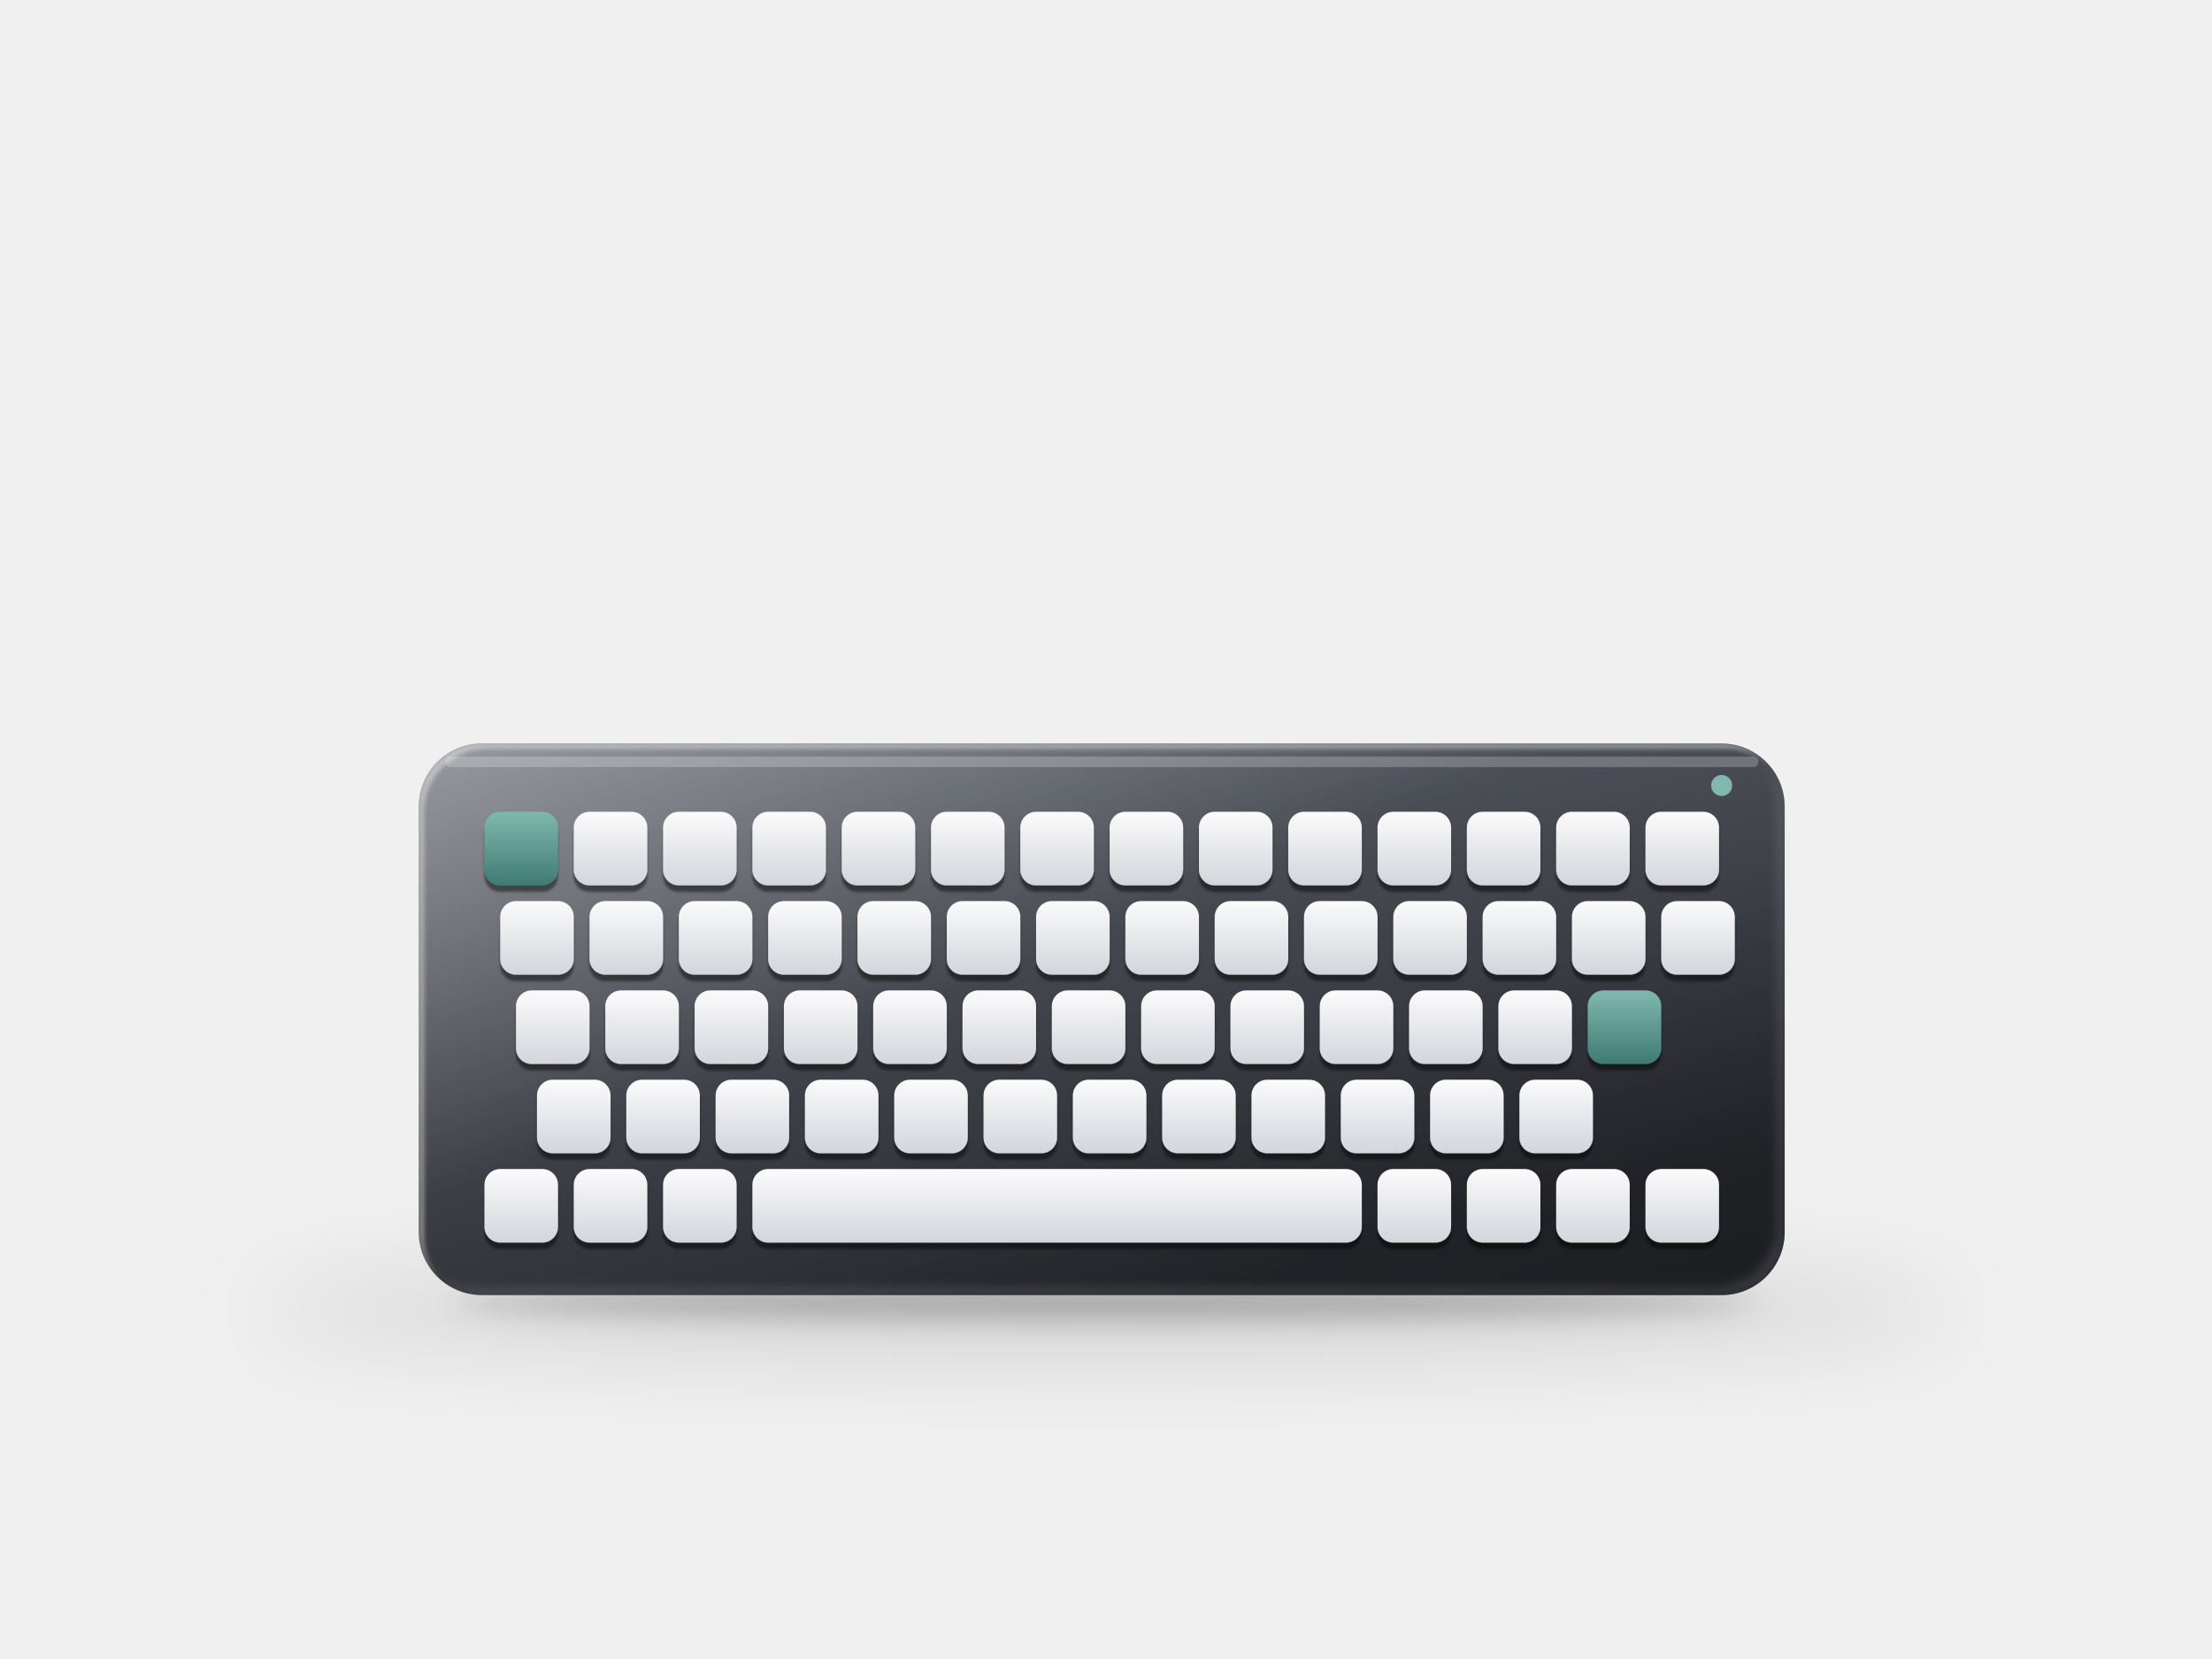
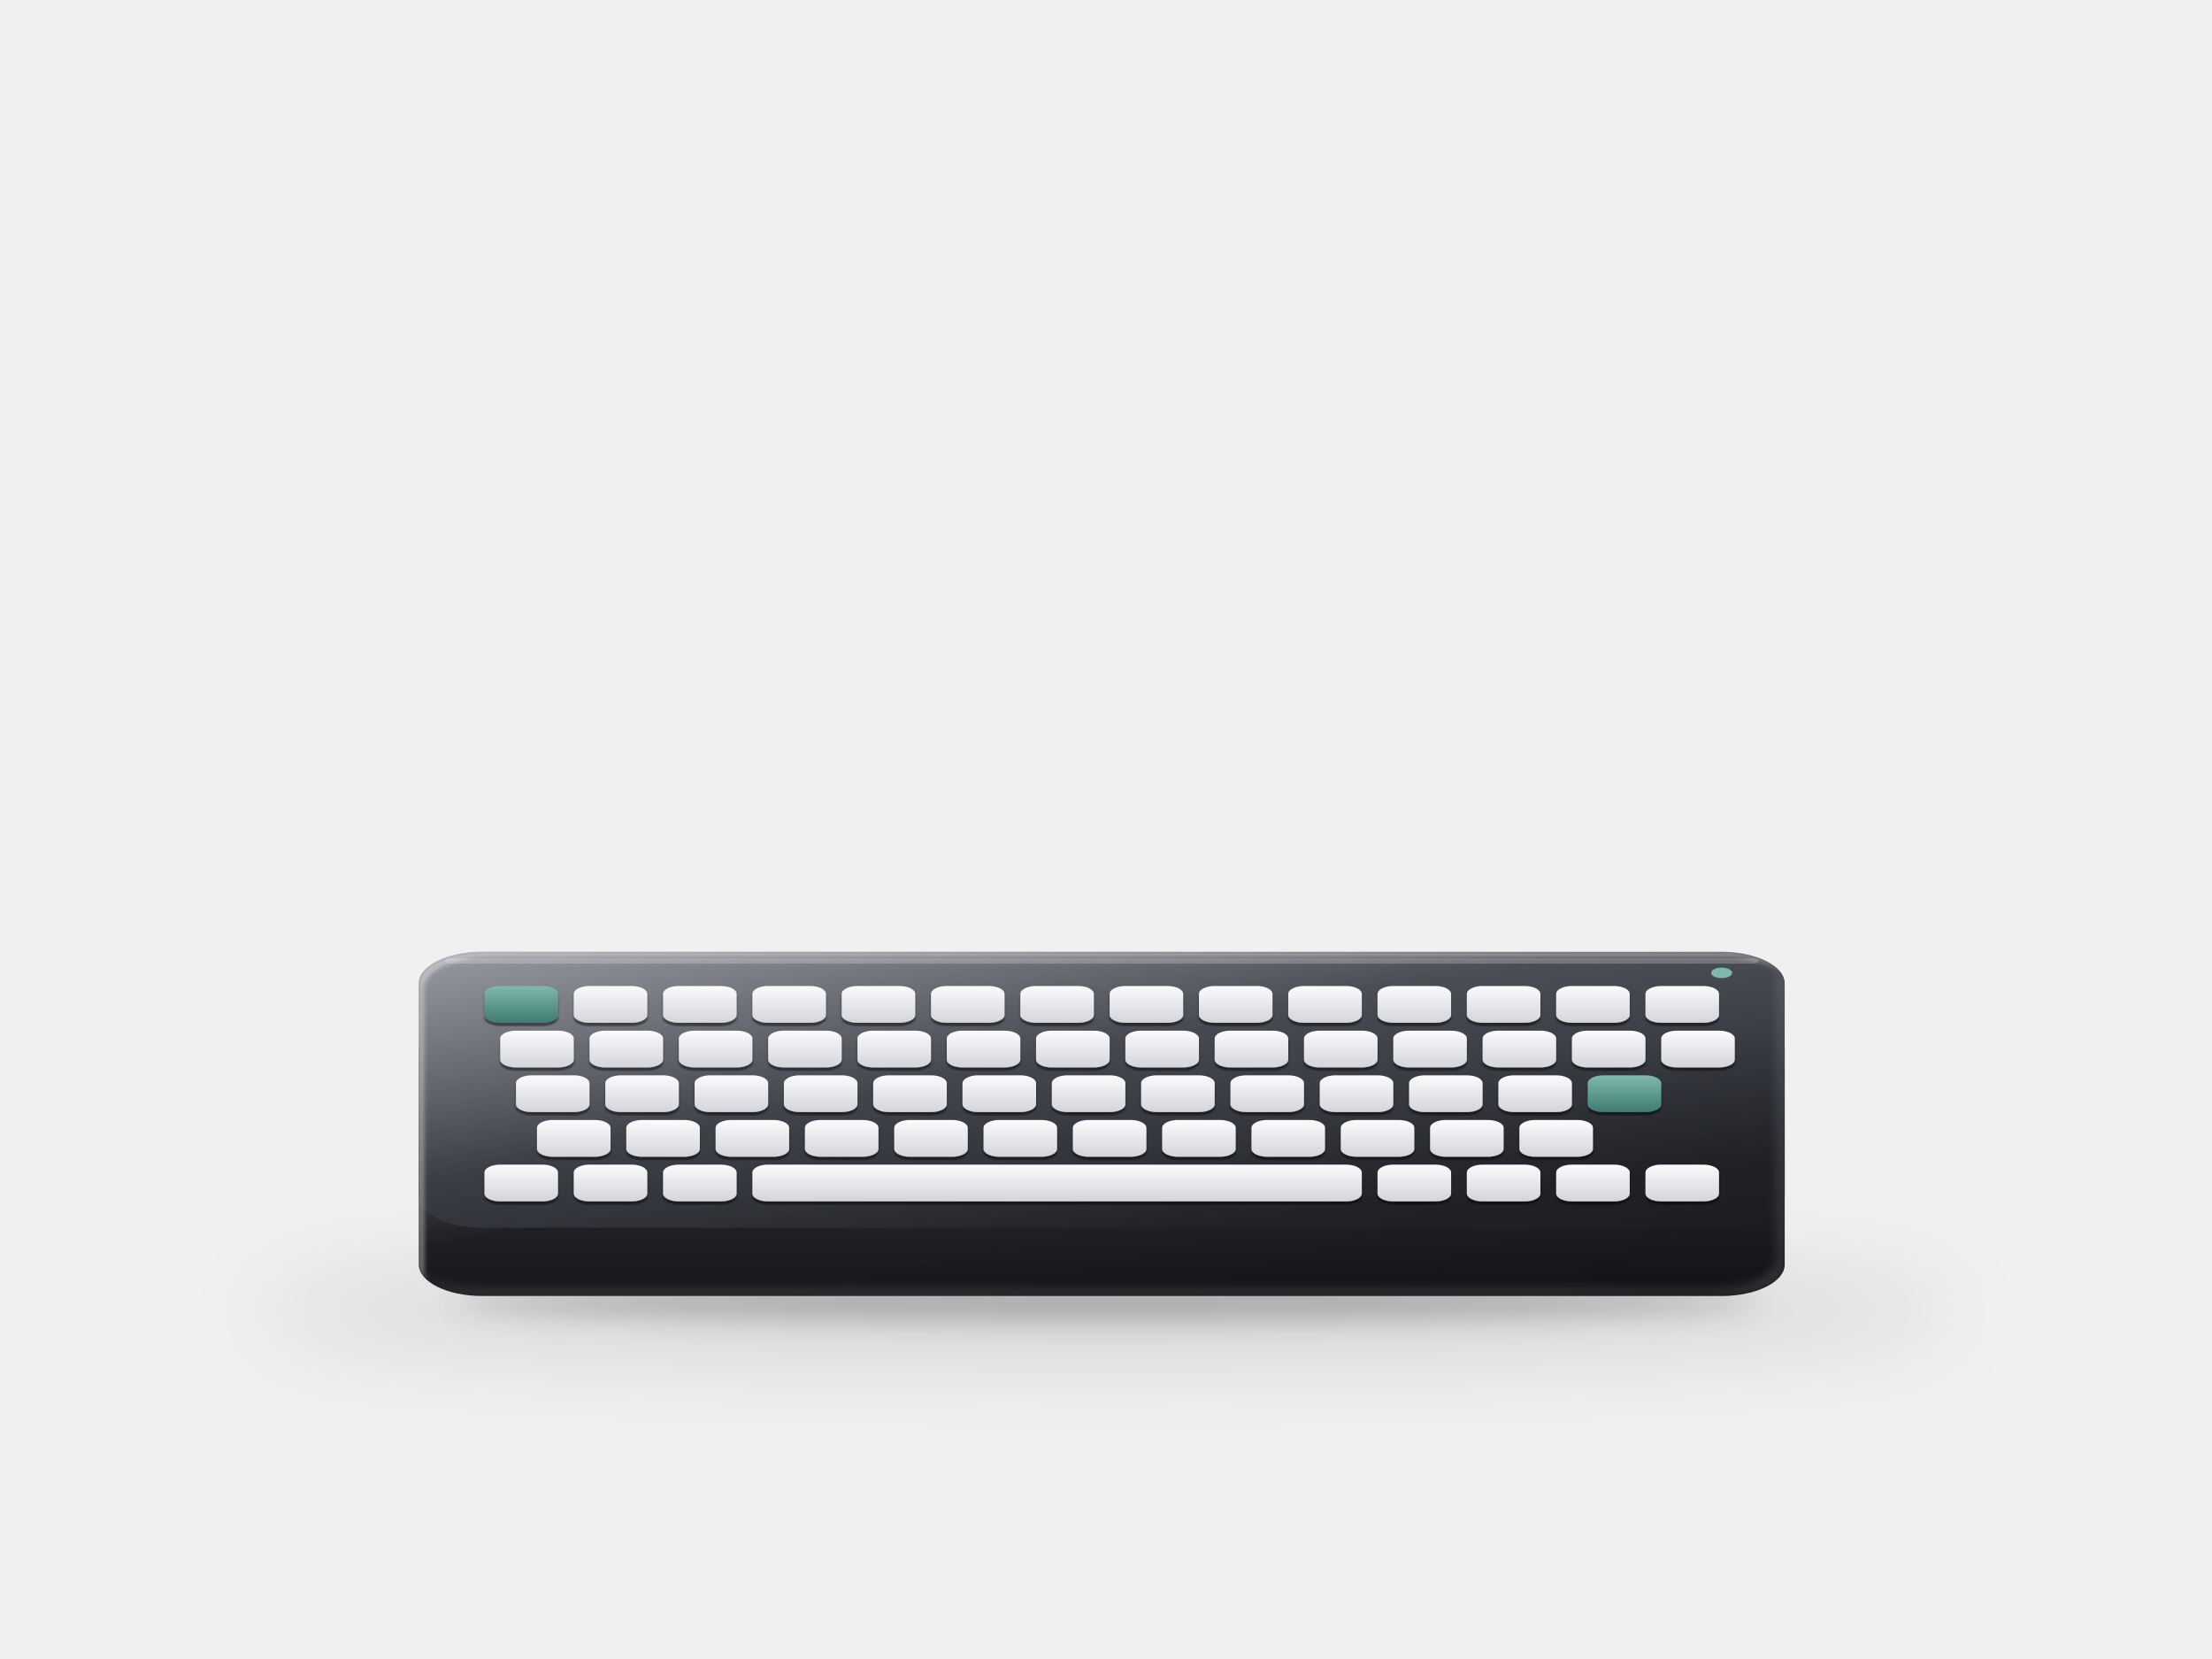
<svg xmlns="http://www.w3.org/2000/svg" width="800" height="600" viewBox="0 0 800 600">
  <defs>
    <linearGradient id="e" x1="0" x2="1" y1="0" y2="1">
      <stop offset="0" stop-color="#fff" stop-opacity=".34" />
      <stop offset=".42" stop-color="#fff" stop-opacity="0" />
      <stop offset=".6" stop-opacity="0" />
      <stop offset="1" stop-opacity=".24" />
    </linearGradient>
-     <linearGradient id="d" x1="0" x2=".55" y1="0" y2="1">
+     <linearGradient id="f" x1="0" x2=".55" y1="0" y2="1">
      <stop offset="0" stop-color="#62666f" />
      <stop offset="1" stop-color="#25272c" />
    </linearGradient>
-     <linearGradient id="h" x1="0" x2="0" y1="0" y2="1">
+     <linearGradient id="i" x1="0" x2="0" y1="0" y2="1">
      <stop offset="0" stop-color="#fbfbfc" />
      <stop offset="1" stop-color="#d3d5db" />
    </linearGradient>
-     <linearGradient id="g" x1="0" x2="0" y1="0" y2="1">
+     <linearGradient id="h" x1="0" x2="0" y1="0" y2="1">
      <stop offset="0" stop-color="#80b8af" />
      <stop offset="1" stop-color="#3f7b72" />
+     </linearGradient>
+     <linearGradient id="d" x1="0" x2="0" y1="0" y2="1">
+       <stop offset="0" stop-color="#3b3e45" />
+       <stop offset="1" stop-color="#16171b" />
    </linearGradient>
    <filter id="c" width="680" height="520" x="60" y="40" color-interpolation-filters="sRGB" filterUnits="userSpaceOnUse">
      <feOffset dx="2" dy="2" in="SourceAlpha" result="a" />
      <feComposite in="SourceAlpha" in2="a" operator="out" result="b" />
      <feGaussianBlur in="b" result="c" stdDeviation=".9" />
      <feComposite in="c" in2="SourceAlpha" operator="in" result="d" />
      <feFlood flood-color="#fff" flood-opacity=".42" />
      <feComposite in2="d" operator="in" result="spec" />
      <feOffset dx="-2.5" dy="-2.5" in="SourceAlpha" result="e" />
      <feComposite in="SourceAlpha" in2="e" operator="out" result="f" />
      <feGaussianBlur in="f" result="g" stdDeviation="2" />
      <feComposite in="g" in2="SourceAlpha" operator="in" result="h" />
      <feFlood flood-color="#cdd3dd" flood-opacity=".2" />
      <feComposite in2="h" operator="in" result="rim" />
      <feMerge>
        <feMergeNode in="SourceGraphic" />
        <feMergeNode in="spec" />
        <feMergeNode in="rim" />
      </feMerge>
    </filter>
    <filter id="b" width="130%" height="700%" x="-15%" y="-300%">
      <feGaussianBlur stdDeviation="5" />
    </filter>
    <filter id="a" width="160%" height="700%" x="-30%" y="-300%">
      <feGaussianBlur stdDeviation="16" />
    </filter>
-     <filter id="f" width="104%" height="108%" x="-2%" y="-2%">
+     <filter id="g" width="104%" height="108%" x="-2%" y="-2%">
      <feDropShadow dx="0" dy="2.5" flood-color="#000" flood-opacity=".45" stdDeviation=".6" />
    </filter>
  </defs>
  <ellipse cx="400" cy="474" filter="url(#a)" opacity=".13" rx="307.52" ry="16" />
  <ellipse cx="400" cy="471" filter="url(#b)" opacity=".24" rx="235.6" ry="6" />
-   <g filter="url(#c)" transform="matrix(.95 0 0 .95 18.46 71.29)">
-     <rect width="520" height="210" x="140" y="208" fill="url(#d)" rx="24" />
-     <rect width="520" height="210" x="140" y="208" fill="url(#e)" rx="24" />
-     <rect width="500" height="4" x="150" y="213" fill="#fff" opacity=".22" rx="2" />
-     <g filter="url(#f)">
-       <rect width="28" height="28" x="165" y="234" fill="url(#g)" rx="6" />
-       <rect width="28" height="28" x="199" y="234" fill="url(#h)" rx="6" />
-       <rect width="28" height="28" x="233" y="234" fill="url(#h)" rx="6" />
-       <rect width="28" height="28" x="267" y="234" fill="url(#h)" rx="6" />
-       <rect width="28" height="28" x="301" y="234" fill="url(#h)" rx="6" />
-       <rect width="28" height="28" x="335" y="234" fill="url(#h)" rx="6" />
-       <rect width="28" height="28" x="369" y="234" fill="url(#h)" rx="6" />
-       <rect width="28" height="28" x="403" y="234" fill="url(#h)" rx="6" />
-       <rect width="28" height="28" x="437" y="234" fill="url(#h)" rx="6" />
-       <rect width="28" height="28" x="471" y="234" fill="url(#h)" rx="6" />
-       <rect width="28" height="28" x="505" y="234" fill="url(#h)" rx="6" />
-       <rect width="28" height="28" x="539" y="234" fill="url(#h)" rx="6" />
-       <rect width="28" height="28" x="573" y="234" fill="url(#h)" rx="6" />
-       <rect width="28" height="28" x="607" y="234" fill="url(#h)" rx="6" />
-       <rect width="28" height="28" x="171" y="268" fill="url(#h)" rx="6" />
-       <rect width="28" height="28" x="205" y="268" fill="url(#h)" rx="6" />
-       <rect width="28" height="28" x="239" y="268" fill="url(#h)" rx="6" />
-       <rect width="28" height="28" x="273" y="268" fill="url(#h)" rx="6" />
-       <rect width="28" height="28" x="307" y="268" fill="url(#h)" rx="6" />
-       <rect width="28" height="28" x="341" y="268" fill="url(#h)" rx="6" />
-       <rect width="28" height="28" x="375" y="268" fill="url(#h)" rx="6" />
-       <rect width="28" height="28" x="409" y="268" fill="url(#h)" rx="6" />
-       <rect width="28" height="28" x="443" y="268" fill="url(#h)" rx="6" />
-       <rect width="28" height="28" x="477" y="268" fill="url(#h)" rx="6" />
-       <rect width="28" height="28" x="511" y="268" fill="url(#h)" rx="6" />
-       <rect width="28" height="28" x="545" y="268" fill="url(#h)" rx="6" />
-       <rect width="28" height="28" x="579" y="268" fill="url(#h)" rx="6" />
-       <rect width="28" height="28" x="613" y="268" fill="url(#h)" rx="6" />
-       <rect width="28" height="28" x="177" y="302" fill="url(#h)" rx="6" />
-       <rect width="28" height="28" x="211" y="302" fill="url(#h)" rx="6" />
-       <rect width="28" height="28" x="245" y="302" fill="url(#h)" rx="6" />
-       <rect width="28" height="28" x="279" y="302" fill="url(#h)" rx="6" />
-       <rect width="28" height="28" x="313" y="302" fill="url(#h)" rx="6" />
-       <rect width="28" height="28" x="347" y="302" fill="url(#h)" rx="6" />
-       <rect width="28" height="28" x="381" y="302" fill="url(#h)" rx="6" />
-       <rect width="28" height="28" x="415" y="302" fill="url(#h)" rx="6" />
-       <rect width="28" height="28" x="449" y="302" fill="url(#h)" rx="6" />
-       <rect width="28" height="28" x="483" y="302" fill="url(#h)" rx="6" />
-       <rect width="28" height="28" x="517" y="302" fill="url(#h)" rx="6" />
-       <rect width="28" height="28" x="551" y="302" fill="url(#h)" rx="6" />
-       <rect width="28" height="28" x="585" y="302" fill="url(#g)" rx="6" />
-       <rect width="28" height="28" x="185" y="336" fill="url(#h)" rx="6" />
-       <rect width="28" height="28" x="219" y="336" fill="url(#h)" rx="6" />
-       <rect width="28" height="28" x="253" y="336" fill="url(#h)" rx="6" />
-       <rect width="28" height="28" x="287" y="336" fill="url(#h)" rx="6" />
-       <rect width="28" height="28" x="321" y="336" fill="url(#h)" rx="6" />
-       <rect width="28" height="28" x="355" y="336" fill="url(#h)" rx="6" />
-       <rect width="28" height="28" x="389" y="336" fill="url(#h)" rx="6" />
-       <rect width="28" height="28" x="423" y="336" fill="url(#h)" rx="6" />
-       <rect width="28" height="28" x="457" y="336" fill="url(#h)" rx="6" />
-       <rect width="28" height="28" x="491" y="336" fill="url(#h)" rx="6" />
-       <rect width="28" height="28" x="525" y="336" fill="url(#h)" rx="6" />
-       <rect width="28" height="28" x="559" y="336" fill="url(#h)" rx="6" />
-       <rect width="28" height="28" x="165" y="370" fill="url(#h)" rx="6" />
-       <rect width="28" height="28" x="199" y="370" fill="url(#h)" rx="6" />
-       <rect width="28" height="28" x="233" y="370" fill="url(#h)" rx="6" />
-       <rect width="232" height="28" x="267" y="370" fill="url(#h)" rx="6" />
-       <rect width="28" height="28" x="505" y="370" fill="url(#h)" rx="6" />
-       <rect width="28" height="28" x="539" y="370" fill="url(#h)" rx="6" />
-       <rect width="28" height="28" x="573" y="370" fill="url(#h)" rx="6" />
-       <rect width="28" height="28" x="607" y="370" fill="url(#h)" rx="6" />
+   <g filter="url(#c)" transform="matrix(.95 0 0 .95 18.46 146.65)">
+     <g transform="matrix(1 0 0 .5 0 130)">
+       <rect width="520" height="210" x="140" y="208" fill="url(#d)" rx="24" />
+       <rect width="520" height="210" x="140" y="208" fill="url(#e)" rx="24" />
    </g>
-     <circle cx="636" cy="224" r="4" fill="#80b8af" />
+     <g transform="matrix(1 0 0 .5 0 104)">
+       <rect width="520" height="210" x="140" y="208" fill="url(#f)" rx="24" />
+       <rect width="520" height="210" x="140" y="208" fill="url(#e)" rx="24" />
+       <rect width="500" height="4" x="150" y="213" fill="#fff" opacity=".22" rx="2" />
+       <g filter="url(#g)">
+         <rect width="28" height="28" x="165" y="234" fill="url(#h)" rx="6" />
+         <rect width="28" height="28" x="199" y="234" fill="url(#i)" rx="6" />
+         <rect width="28" height="28" x="233" y="234" fill="url(#i)" rx="6" />
+         <rect width="28" height="28" x="267" y="234" fill="url(#i)" rx="6" />
+         <rect width="28" height="28" x="301" y="234" fill="url(#i)" rx="6" />
+         <rect width="28" height="28" x="335" y="234" fill="url(#i)" rx="6" />
+         <rect width="28" height="28" x="369" y="234" fill="url(#i)" rx="6" />
+         <rect width="28" height="28" x="403" y="234" fill="url(#i)" rx="6" />
+         <rect width="28" height="28" x="437" y="234" fill="url(#i)" rx="6" />
+         <rect width="28" height="28" x="471" y="234" fill="url(#i)" rx="6" />
+         <rect width="28" height="28" x="505" y="234" fill="url(#i)" rx="6" />
+         <rect width="28" height="28" x="539" y="234" fill="url(#i)" rx="6" />
+         <rect width="28" height="28" x="573" y="234" fill="url(#i)" rx="6" />
+         <rect width="28" height="28" x="607" y="234" fill="url(#i)" rx="6" />
+         <rect width="28" height="28" x="171" y="268" fill="url(#i)" rx="6" />
+         <rect width="28" height="28" x="205" y="268" fill="url(#i)" rx="6" />
+         <rect width="28" height="28" x="239" y="268" fill="url(#i)" rx="6" />
+         <rect width="28" height="28" x="273" y="268" fill="url(#i)" rx="6" />
+         <rect width="28" height="28" x="307" y="268" fill="url(#i)" rx="6" />
+         <rect width="28" height="28" x="341" y="268" fill="url(#i)" rx="6" />
+         <rect width="28" height="28" x="375" y="268" fill="url(#i)" rx="6" />
+         <rect width="28" height="28" x="409" y="268" fill="url(#i)" rx="6" />
+         <rect width="28" height="28" x="443" y="268" fill="url(#i)" rx="6" />
+         <rect width="28" height="28" x="477" y="268" fill="url(#i)" rx="6" />
+         <rect width="28" height="28" x="511" y="268" fill="url(#i)" rx="6" />
+         <rect width="28" height="28" x="545" y="268" fill="url(#i)" rx="6" />
+         <rect width="28" height="28" x="579" y="268" fill="url(#i)" rx="6" />
+         <rect width="28" height="28" x="613" y="268" fill="url(#i)" rx="6" />
+         <rect width="28" height="28" x="177" y="302" fill="url(#i)" rx="6" />
+         <rect width="28" height="28" x="211" y="302" fill="url(#i)" rx="6" />
+         <rect width="28" height="28" x="245" y="302" fill="url(#i)" rx="6" />
+         <rect width="28" height="28" x="279" y="302" fill="url(#i)" rx="6" />
+         <rect width="28" height="28" x="313" y="302" fill="url(#i)" rx="6" />
+         <rect width="28" height="28" x="347" y="302" fill="url(#i)" rx="6" />
+         <rect width="28" height="28" x="381" y="302" fill="url(#i)" rx="6" />
+         <rect width="28" height="28" x="415" y="302" fill="url(#i)" rx="6" />
+         <rect width="28" height="28" x="449" y="302" fill="url(#i)" rx="6" />
+         <rect width="28" height="28" x="483" y="302" fill="url(#i)" rx="6" />
+         <rect width="28" height="28" x="517" y="302" fill="url(#i)" rx="6" />
+         <rect width="28" height="28" x="551" y="302" fill="url(#i)" rx="6" />
+         <rect width="28" height="28" x="585" y="302" fill="url(#h)" rx="6" />
+         <rect width="28" height="28" x="185" y="336" fill="url(#i)" rx="6" />
+         <rect width="28" height="28" x="219" y="336" fill="url(#i)" rx="6" />
+         <rect width="28" height="28" x="253" y="336" fill="url(#i)" rx="6" />
+         <rect width="28" height="28" x="287" y="336" fill="url(#i)" rx="6" />
+         <rect width="28" height="28" x="321" y="336" fill="url(#i)" rx="6" />
+         <rect width="28" height="28" x="355" y="336" fill="url(#i)" rx="6" />
+         <rect width="28" height="28" x="389" y="336" fill="url(#i)" rx="6" />
+         <rect width="28" height="28" x="423" y="336" fill="url(#i)" rx="6" />
+         <rect width="28" height="28" x="457" y="336" fill="url(#i)" rx="6" />
+         <rect width="28" height="28" x="491" y="336" fill="url(#i)" rx="6" />
+         <rect width="28" height="28" x="525" y="336" fill="url(#i)" rx="6" />
+         <rect width="28" height="28" x="559" y="336" fill="url(#i)" rx="6" />
+         <rect width="28" height="28" x="165" y="370" fill="url(#i)" rx="6" />
+         <rect width="28" height="28" x="199" y="370" fill="url(#i)" rx="6" />
+         <rect width="28" height="28" x="233" y="370" fill="url(#i)" rx="6" />
+         <rect width="232" height="28" x="267" y="370" fill="url(#i)" rx="6" />
+         <rect width="28" height="28" x="505" y="370" fill="url(#i)" rx="6" />
+         <rect width="28" height="28" x="539" y="370" fill="url(#i)" rx="6" />
+         <rect width="28" height="28" x="573" y="370" fill="url(#i)" rx="6" />
+         <rect width="28" height="28" x="607" y="370" fill="url(#i)" rx="6" />
+       </g>
+       <circle cx="636" cy="224" r="4" fill="#80b8af" />
+     </g>
  </g>
</svg>
